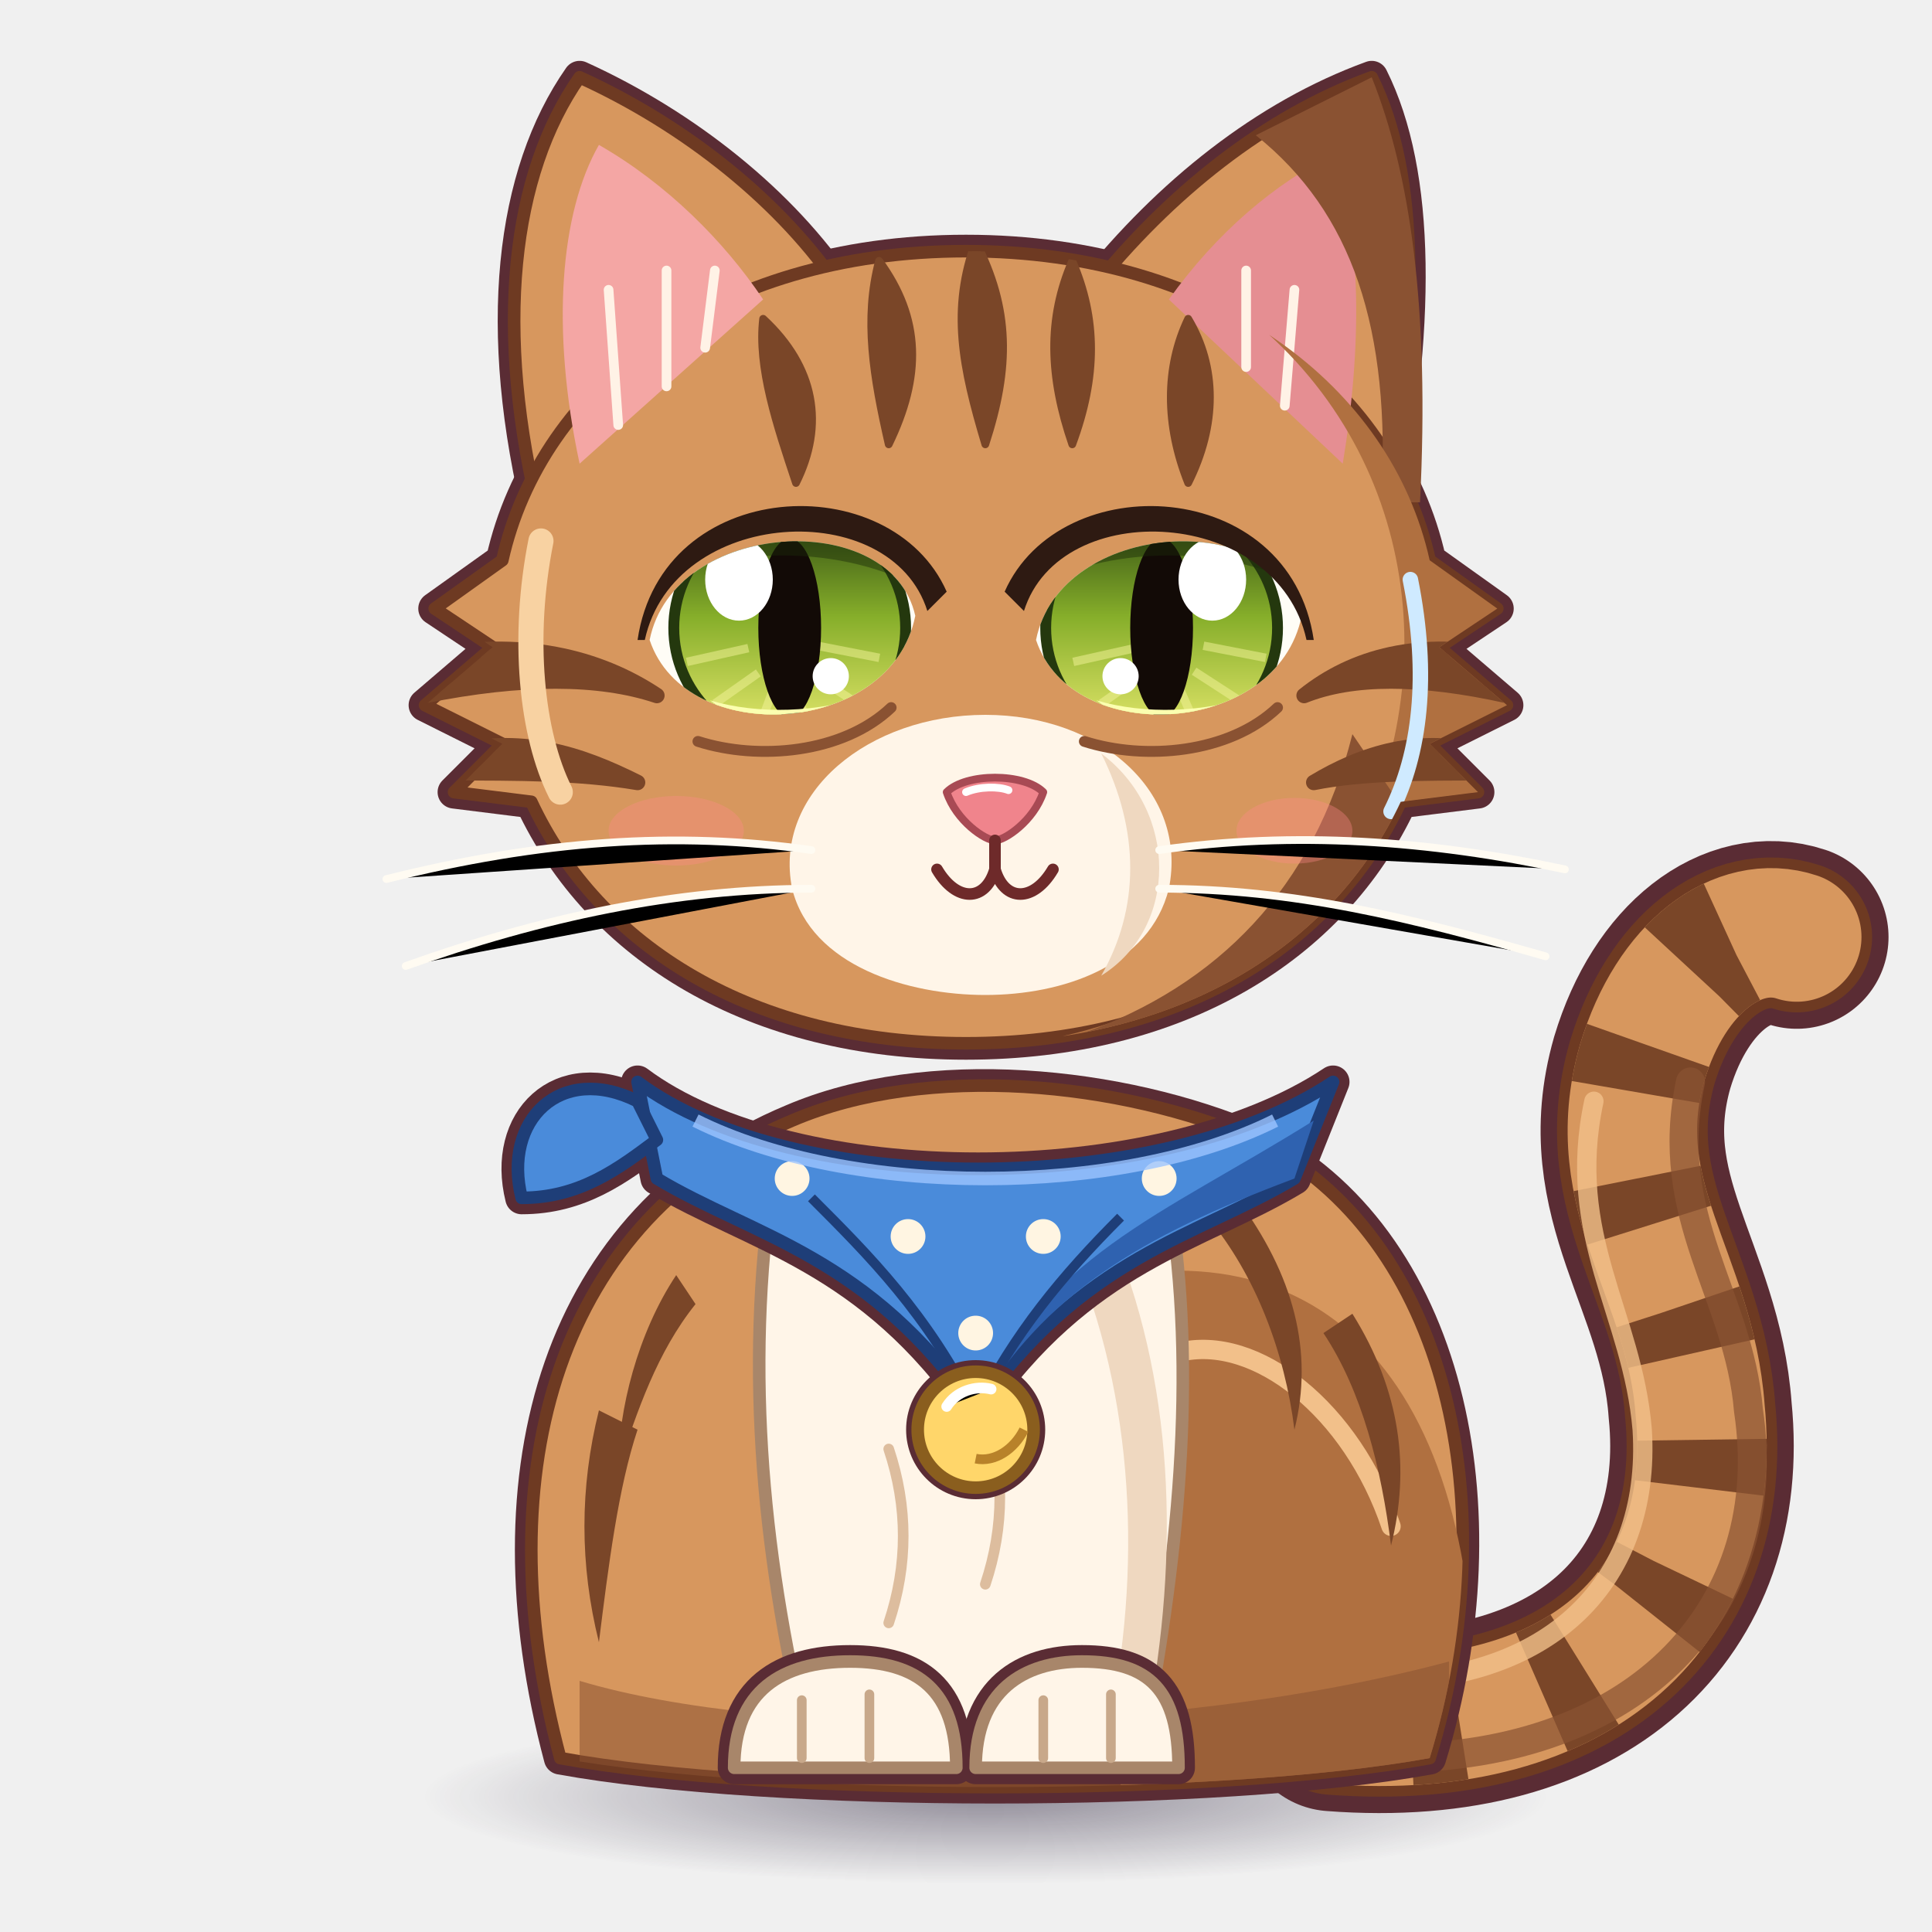
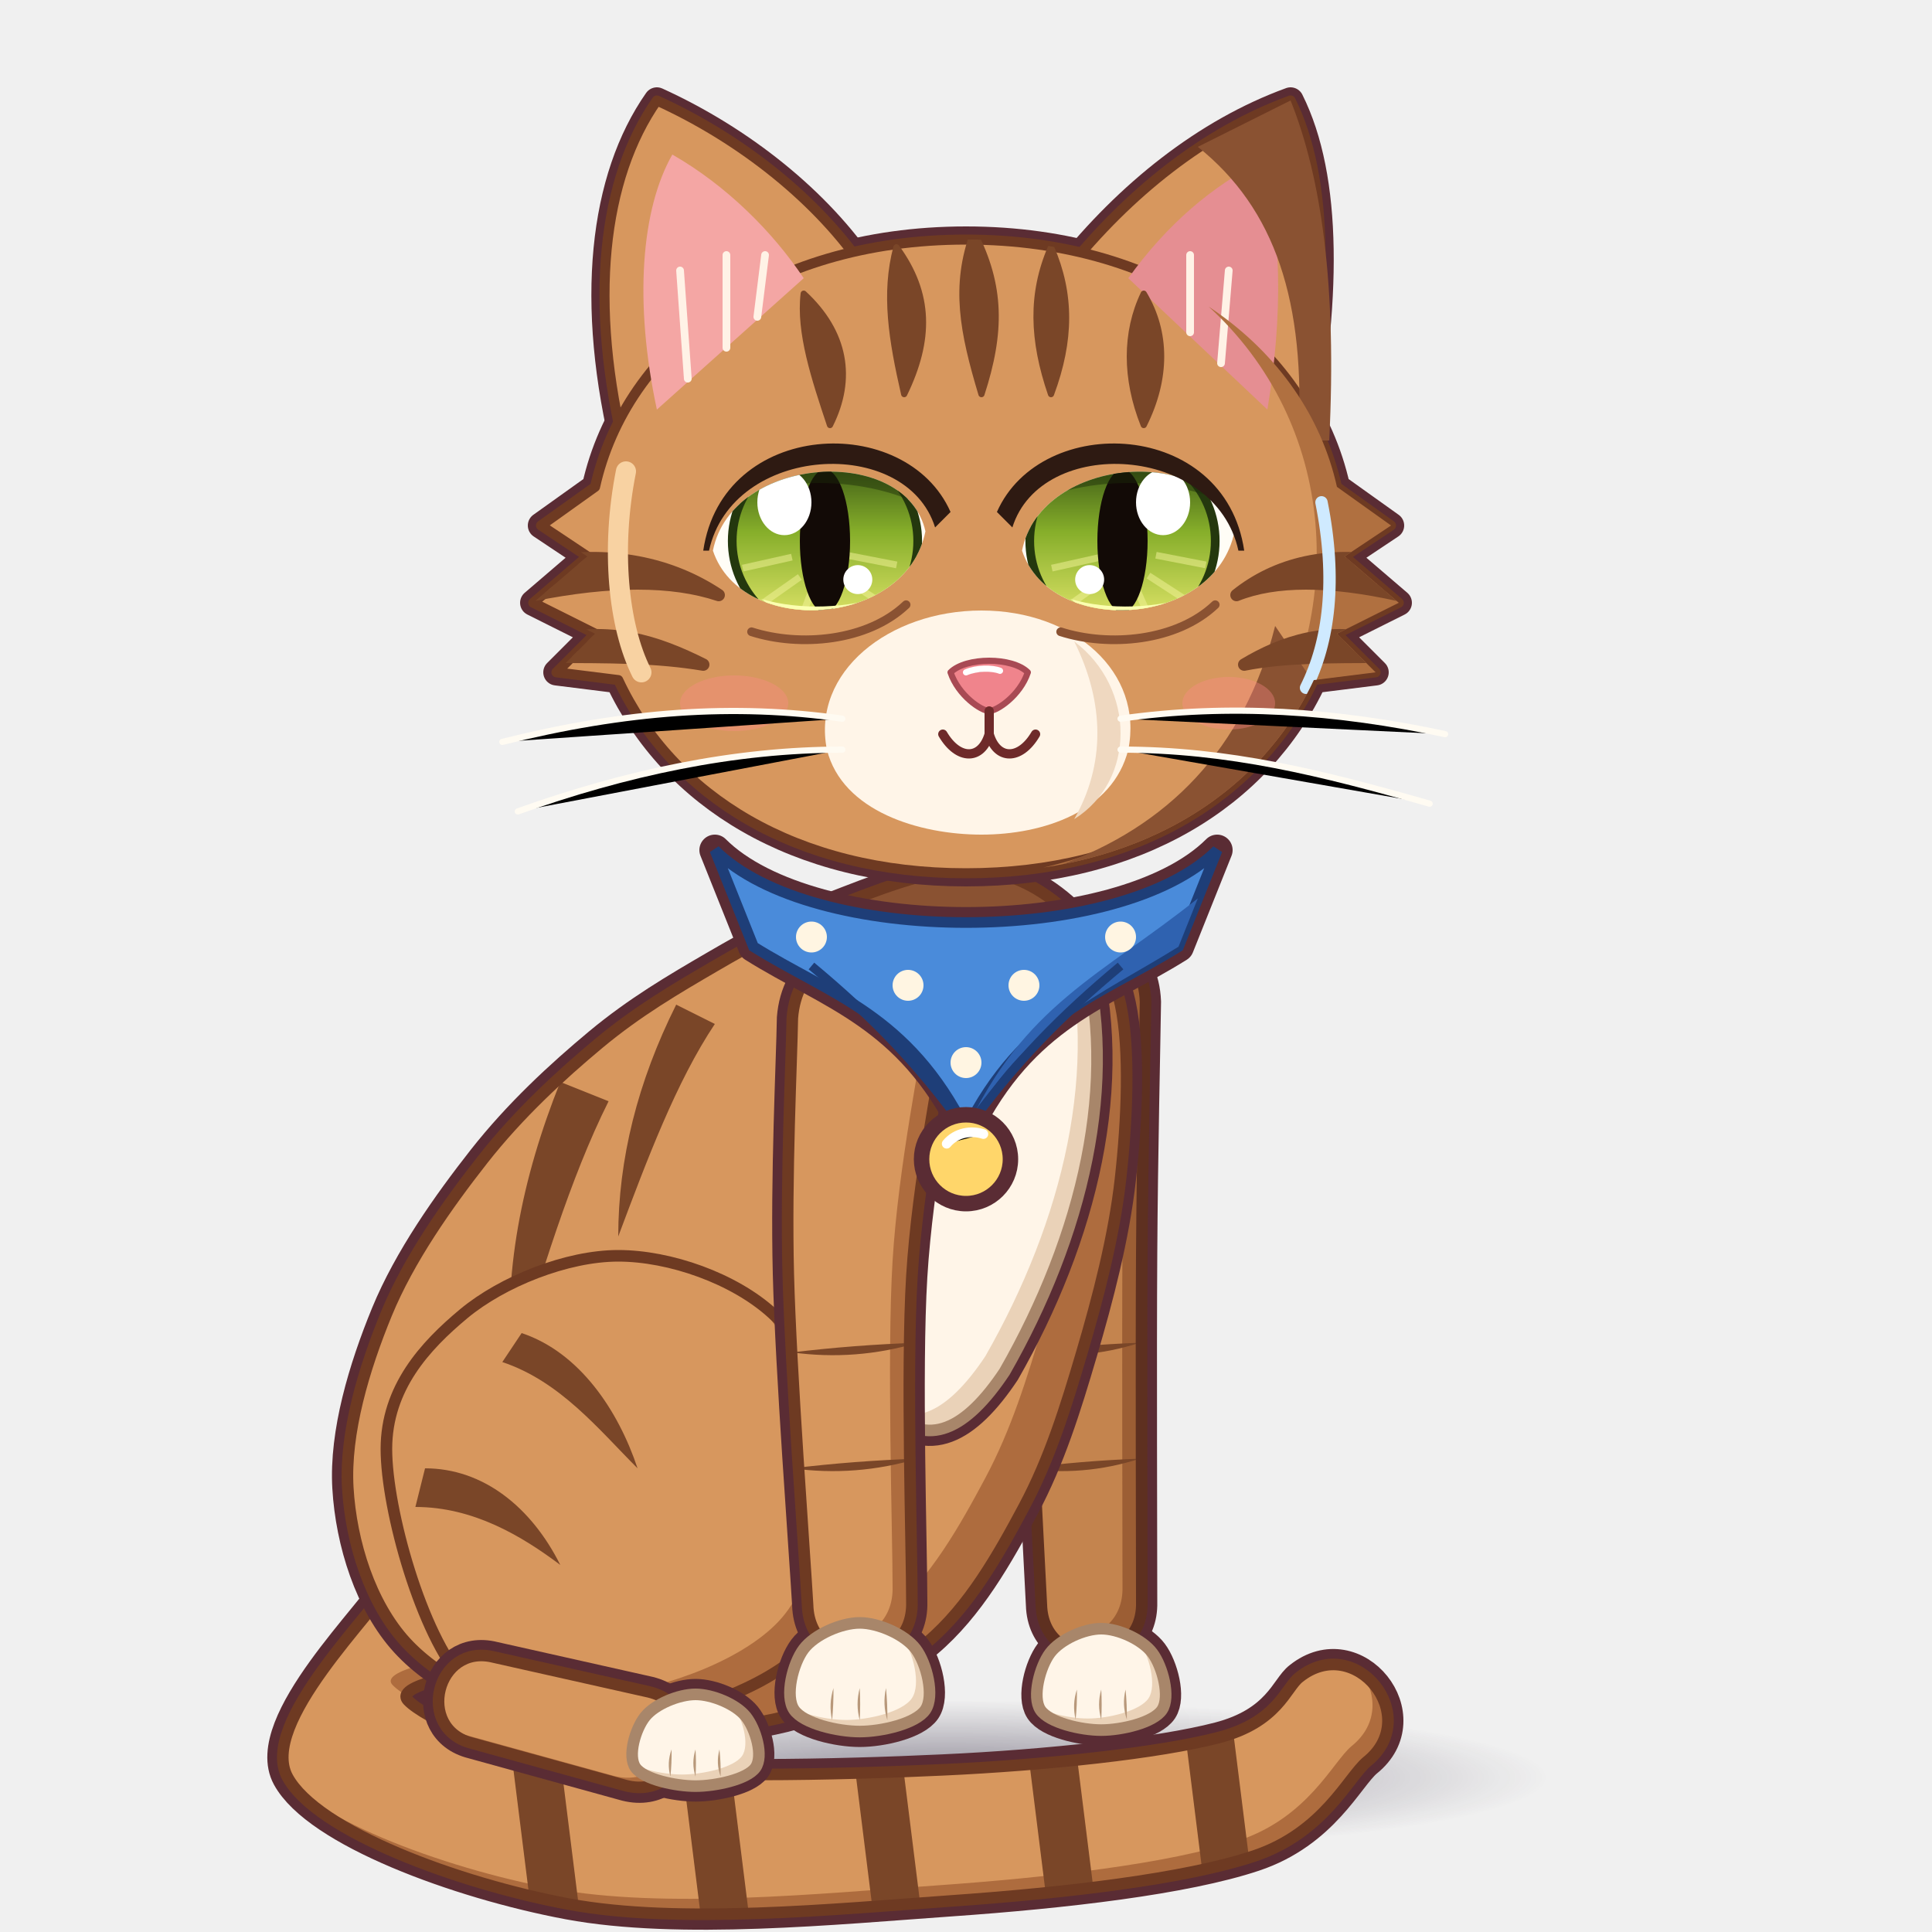
<svg xmlns="http://www.w3.org/2000/svg" viewBox="0 0 200 200" width="400" height="400">
  <defs>
-     <radialGradient id="mc-sh" cx=".5" cy=".5" r=".5">
+     <radialGradient id="msish" cx=".5" cy=".5" r=".5">
      <stop offset="0" stop-color="#1E1430" stop-opacity=".45" />
      <stop offset="1" stop-color="#1E1430" stop-opacity="0" />
    </radialGradient>
  </defs>
-   <ellipse cx="102" cy="186" rx="58" ry="9" fill="url(#mc-sh)" />
-   <path d="M138,178 C164,180 178,166 176,146 C175,132 166,124 170,110 C173,100 180,95 186,97" stroke="#5A2C34" stroke-width="19" fill="none" stroke-linecap="round" />
-   <path d="M138,178 C164,180 178,166 176,146 C175,132 166,124 170,110 C173,100 180,95 186,97" stroke="#6E3A22" stroke-width="15.6" fill="none" stroke-linecap="round" />
-   <path d="M138,178 C164,180 178,166 176,146 C175,132 166,124 170,110 C173,100 180,95 186,97" stroke="#D7975E" stroke-width="13.4" fill="none" stroke-linecap="round" />
-   <path d="M138,178 C164,180 178,166 176,146 C175,132 166,124 170,110 C173,100 180,95 186,97" stroke="#7A4628" stroke-width="13.4" fill="none" stroke-dasharray="5 9" stroke-dashoffset="-8" />
-   <path d="M144,182 C170,182 184,166 181,146 C180,134 172,126 175,112" stroke="#8A5232" stroke-width="3" fill="none" stroke-linecap="round" opacity=".7" />
-   <path d="M140,174 C160,175 171,164 170,148 C169,136 162,128 165,114" stroke="#F2C08A" stroke-width="2" fill="none" stroke-linecap="round" opacity=".8" />
-   <path d="M58,182 C50,152 58,126 82,116 C96,110 116,112 130,118 C150,128 156,156 148,182 C126,186 80,186 58,182 Z" fill="none" stroke="#5A2C34" stroke-width="3.4" stroke-linejoin="round" />
-   <path d="M58,182 C50,152 58,126 82,116 C96,110 116,112 130,118 C150,128 156,156 148,182 C126,186 80,186 58,182 Z" fill="#D7975E" stroke="#6E3A22" stroke-width="1.3" stroke-linejoin="round" />
-   <clipPath id="mc-bc">
-     <path d="M58,182 C50,152 58,126 82,116 C96,110 116,112 130,118 C150,128 156,156 148,182 C126,186 80,186 58,182 Z" />
-   </clipPath>
-   <g clip-path="url(#mc-bc)">
-     <path d="M116,132 C142,128 156,150 152,190 L116,190 Z" fill="#B07040" />
-     <path d="M122,140 C130,138 140,146 144,158" stroke="#F2C08A" stroke-width="2" fill="none" stroke-linecap="round" />
-     <path d="M128,124 C134,132 136,140 134,148 C133,140 130,132 125,126 Z" fill="#7A4628" />
-     <path d="M140,136 C145,144 146,152 144,160 C143,152 141,144 137,138 Z" fill="#7A4628" />
-     <path d="M62,146 C60,154 60,162 62,170 C63,162 64,154 66,148 Z" fill="#7A4628" />
-     <path d="M70,132 C66,138 64,146 64,152 C66,146 68,140 72,135 Z" fill="#7A4628" />
-     <path d="M60,174 C80,180 120,180 150,172 L150,190 L60,190 Z" fill="#8A5232" opacity=".55" />
-   </g>
-   <path d="M80,122 L84,128 L88,122 L92,129 L97,122 L101,130 L106,122 L110,129 L115,122 L119,128 L121,124 C124,142 122,162 118,182 L84,182 C79,162 77,142 80,122 Z" fill="none" stroke="#5A2C34" stroke-width="0" stroke-linejoin="round" />
-   <path d="M80,122 L84,128 L88,122 L92,129 L97,122 L101,130 L106,122 L110,129 L115,122 L119,128 L121,124 C124,142 122,162 118,182 L84,182 C79,162 77,142 80,122 Z" fill="#FFF5E8" stroke="#A8866A" stroke-width="1.3" stroke-linejoin="round" />
-   <path d="M112,132 C118,148 118,166 114,182 L118,182 C122,164 122,146 116,130 Z" fill="#EFD8C0" />
-   <path d="M92,150 C94,156 94,162 92,168 M102,146 C104,152 104,158 102,164" stroke="#DDBD9E" stroke-width="1.1" fill="none" stroke-linecap="round" />
-   <path d="M76,183 C76,175 81,172 88,172 C95,172 99,175 99,183 Z" fill="none" stroke="#5A2C34" stroke-width="3.4" stroke-linejoin="round" />
-   <path d="M101,183 C101,175 106,172 112,172 C119,172 122,175 122,183 Z" fill="none" stroke="#5A2C34" stroke-width="3.4" stroke-linejoin="round" />
-   <path d="M76,183 C76,175 81,172 88,172 C95,172 99,175 99,183 Z" fill="#FFF5E8" stroke="#A8866A" stroke-width="1.3" stroke-linejoin="round" />
-   <path d="M101,183 C101,175 106,172 112,172 C119,172 122,175 122,183 Z" fill="#FFF5E8" stroke="#A8866A" stroke-width="1.3" stroke-linejoin="round" />
-   <path d="M83,176 L83,182 M90,175.4 L90,182 M108,176 L108,182 M115,175.4 L115,182" stroke="#C8A88A" stroke-width="1" stroke-linecap="round" />
-   <path d="M66,112 C82,124 120,124 138,112 L134,122 C124,128 112,130 101,146 C90,130 78,128 68,122 Z" fill="none" stroke="#5A2C34" stroke-width="3.4" stroke-linejoin="round" />
-   <path d="M66,114 C58,110 52,116 54,124 C60,124 64,121 68,118 Z" fill="none" stroke="#5A2C34" stroke-width="3.4" stroke-linejoin="round" />
-   <path d="M66,112 C82,124 120,124 138,112 L134,122 C124,128 112,130 101,146 C90,130 78,128 68,122 Z" fill="#4A8BDA" stroke="#1E3E78" stroke-width="1.3" stroke-linejoin="round" />
-   <path d="M66,114 C58,110 52,116 54,124 C60,124 64,121 68,118 Z" fill="#4A8BDA" stroke="#1E3E78" stroke-width="1.3" stroke-linejoin="round" />
-   <path d="M101,146 C108,134 118,128 134,122 L136,116 C120,126 108,130 101,146 Z" fill="#2F62B0" />
-   <path d="M84,124 C90,130 96,136 101,146 M116,126 C110,132 105,138 101,146" stroke="#1E3E78" stroke-width="1" fill="none" />
-   <circle cx="82" cy="122" r="1.8" fill="#FFF5E2" />
-   <circle cx="94" cy="128" r="1.8" fill="#FFF5E2" />
-   <circle cx="108" cy="128" r="1.8" fill="#FFF5E2" />
-   <circle cx="120" cy="122" r="1.8" fill="#FFF5E2" />
-   <circle cx="101" cy="138" r="1.8" fill="#FFF5E2" />
-   <path d="M72,116 C88,124 116,124 132,116" stroke="#9CC4FF" stroke-width="1.4" fill="none" opacity=".8" />
-   <path d="M95,148 a6,6 0 1,1 12,0 a6,6 0 1,1 -12,0 Z" fill="none" stroke="#5A2C34" stroke-width="2.4" stroke-linejoin="round" />
-   <path d="M95,148 a6,6 0 1,1 12,0 a6,6 0 1,1 -12,0 Z" fill="#FFD66A" stroke="#8A5E1E" stroke-width="1.3" stroke-linejoin="round" />
-   <path d="M98,145.6 C99,144 101,143.4 102.6,143.8" stroke="#fff" stroke-width="1.1" stroke-linecap="round" />
-   <path d="M101,151 C103,151.4 105,150 106,148" stroke="#B8822A" stroke-width="1" fill="none" />
-   <g transform="translate(100 70)">
+   <ellipse cx="98" cy="184" rx="62" ry="8" fill="url(#msish)" />
+   <path d="M40.62,163.52 C38.81,166.93 26.72,178.37 29.76,183.97 C32.8,189.57 47.41,194.97 58.85,197.11 C70.29,199.24 86.57,197.62 98.4,196.79 C110.23,195.96 122.66,194.53 129.84,192.13 C137.02,189.73 139.56,184 141.5,182.37 C147.31,177.72 140.32,168.97 134.5,173.63 C133.11,174.67 132.31,178.27 126.16,179.87 C120.01,181.47 108.44,182.71 97.6,183.21 C86.76,183.72 70.37,184.09 61.15,182.89 C51.92,181.69 43.87,177.76 42.24,176.03 C40.61,174.29 49.86,173.07 51.38,172.48 C57.34,165.33 46.58,156.37 40.62,163.52 Z" fill="#5A2C34" stroke="#5A2C34" stroke-width="3.2" stroke-linejoin="round" />
+   <path d="M40.62,163.52 C38.81,166.93 26.72,178.37 29.76,183.97 C32.8,189.57 47.41,194.97 58.85,197.11 C70.29,199.24 86.57,197.62 98.4,196.79 C110.23,195.96 122.66,194.53 129.84,192.13 C137.02,189.73 139.56,184 141.5,182.37 C147.31,177.72 140.32,168.97 134.5,173.63 C133.11,174.67 132.31,178.27 126.16,179.87 C120.01,181.47 108.44,182.71 97.6,183.21 C86.76,183.72 70.37,184.09 61.15,182.89 C51.92,181.69 43.87,177.76 42.24,176.03 C40.61,174.29 49.86,173.07 51.38,172.48 C57.34,165.33 46.58,156.37 40.62,163.52 Z" fill="#D7975E" />
+   <clipPath id="msic1">
+     <path d="M40.62,163.52 C38.81,166.93 26.72,178.37 29.76,183.97 C32.8,189.57 47.41,194.97 58.85,197.11 C70.29,199.24 86.57,197.62 98.4,196.79 C110.23,195.96 122.66,194.53 129.84,192.13 C137.02,189.73 139.56,184 141.5,182.37 C147.31,177.72 140.32,168.97 134.5,173.63 C133.11,174.67 132.31,178.27 126.16,179.87 C120.01,181.47 108.44,182.71 97.6,183.21 C86.76,183.72 70.37,184.09 61.15,182.89 C51.92,181.69 43.87,177.76 42.24,176.03 C40.61,174.29 49.86,173.07 51.38,172.48 C57.34,165.33 46.58,156.37 40.62,163.52 Z" />
+   </clipPath>
+   <g clip-path="url(#msic1)">
+     <rect x="-50" y="-50" width="300" height="300" fill="#AE6C3E" />
+     <path d="M40.62,163.52 C38.81,166.93 26.72,178.37 29.76,183.97 C32.8,189.57 47.41,194.97 58.85,197.11 C70.29,199.24 86.57,197.62 98.4,196.79 C110.23,195.96 122.66,194.53 129.84,192.13 C137.02,189.73 139.56,184 141.5,182.37 C147.31,177.72 140.32,168.97 134.5,173.63 C133.11,174.67 132.31,178.27 126.16,179.87 C120.01,181.47 108.44,182.71 97.6,183.21 C86.76,183.72 70.37,184.09 61.15,182.89 C51.92,181.69 43.87,177.76 42.24,176.03 C40.61,174.29 49.86,173.07 51.38,172.48 C57.34,165.33 46.58,156.37 40.62,163.52 Z" fill="#D7975E" transform="translate(-1.6 -1.6)" />
+     <path d="M52,174 l3,24 l5,0 l-3,-24 Z" fill="#7A4628" />
+     <path d="M70,178 l3,24 l5,0 l-3,-24 Z" fill="#7A4628" />
+     <path d="M88,179 l3,24 l5,0 l-3,-24 Z" fill="#7A4628" />
+     <path d="M106,178 l3,24 l5,0 l-3,-24 Z" fill="#7A4628" />
+     <path d="M122,174 l3,24 l5,0 l-3,-24 Z" fill="#7A4628" />
+   </g>
+   <path d="M40.62,163.52 C38.81,166.93 26.72,178.37 29.76,183.97 C32.8,189.57 47.41,194.97 58.85,197.11 C70.29,199.24 86.57,197.62 98.4,196.79 C110.23,195.96 122.66,194.53 129.84,192.13 C137.02,189.73 139.56,184 141.5,182.37 C147.31,177.72 140.32,168.97 134.5,173.63 C133.11,174.67 132.31,178.27 126.16,179.87 C120.01,181.47 108.44,182.71 97.6,183.21 C86.76,183.72 70.37,184.09 61.15,182.89 C51.92,181.69 43.87,177.76 42.24,176.03 C40.61,174.29 49.86,173.07 51.38,172.48 C57.34,165.33 46.58,156.37 40.62,163.52 Z" fill="none" stroke="#6E3A22" stroke-width="1.2" stroke-linejoin="round" />
+   <path d="M103.41,104.29 C103.81,108.61 105.07,119.89 105.8,130.2 C106.54,140.51 107.47,160.15 107.8,166.14 C107.99,173.06 118.39,172.77 118.2,165.86 C118.2,159.85 118.13,140.16 118.2,129.8 C118.26,119.44 118.53,108.06 118.59,103.71 C118.21,93.61 103.02,94.19 103.41,104.29 Z" fill="#5A2C34" stroke="#5A2C34" stroke-width="3.2" stroke-linejoin="round" />
+   <path d="M108.7,171.12 C109.75,169.72 112.23,168.6 114,168.6 C115.77,168.6 118.25,169.72 119.3,171.12 C120.35,172.52 121.18,175.67 120.3,177 C119.42,178.33 116.1,179.1 114,179.1 C111.9,179.1 108.58,178.33 107.7,177 C106.82,175.67 107.65,172.52 108.7,171.12 Z" fill="#5A2C34" stroke="#5A2C34" stroke-width="3.2" stroke-linejoin="round" />
+   <path d="M103.41,104.29 C103.81,108.61 105.07,119.89 105.8,130.2 C106.54,140.51 107.47,160.15 107.8,166.14 C107.99,173.06 118.39,172.77 118.2,165.86 C118.2,159.85 118.13,140.16 118.2,129.8 C118.26,119.44 118.53,108.06 118.59,103.71 C118.21,93.61 103.02,94.19 103.41,104.29 Z" fill="#C4844E" />
+   <clipPath id="msic2">
+     <path d="M103.41,104.29 C103.81,108.61 105.07,119.89 105.8,130.2 C106.54,140.51 107.47,160.15 107.8,166.14 C107.99,173.06 118.39,172.77 118.2,165.86 C118.2,159.85 118.13,140.16 118.2,129.8 C118.26,119.44 118.53,108.06 118.59,103.71 C118.21,93.61 103.02,94.19 103.41,104.29 Z" />
+   </clipPath>
+   <g clip-path="url(#msic2)">
+     <rect x="-50" y="-50" width="300" height="300" fill="#9C5E34" />
+     <path d="M103.41,104.29 C103.81,108.61 105.07,119.89 105.8,130.2 C106.54,140.51 107.47,160.15 107.8,166.14 C107.99,173.06 118.39,172.77 118.2,165.86 C118.2,159.85 118.13,140.16 118.2,129.8 C118.26,119.44 118.53,108.06 118.59,103.71 C118.21,93.61 103.02,94.19 103.41,104.29 Z" fill="#C4844E" transform="translate(-2 -1.6)" />
+     <path d="M106,140 Q112.12,140.9 118,139 Q111.98,139.22 106,140 Z" fill="#7A4628" />
+     <path d="M106,152 Q112.12,152.9 118,151 Q111.98,151.22 106,152 Z" fill="#7A4628" />
+   </g>
+   <path d="M103.41,104.29 C103.81,108.61 105.07,119.89 105.8,130.2 C106.54,140.51 107.47,160.15 107.8,166.14 C107.99,173.06 118.39,172.77 118.2,165.86 C118.2,159.85 118.13,140.16 118.2,129.8 C118.26,119.44 118.53,108.06 118.59,103.71 C118.21,93.61 103.02,94.19 103.41,104.29 Z" fill="none" stroke="#5E3020" stroke-width="1.2" stroke-linejoin="round" />
+   <path d="M108.7,171.12 C109.75,169.72 112.23,168.6 114,168.6 C115.77,168.6 118.25,169.72 119.3,171.12 C120.35,172.52 121.18,175.67 120.3,177 C119.42,178.33 116.1,179.1 114,179.1 C111.9,179.1 108.58,178.33 107.7,177 C106.82,175.67 107.65,172.52 108.7,171.12 Z" fill="#FFF5E8" />
+   <clipPath id="msic3">
+     <path d="M108.7,171.12 C109.75,169.72 112.23,168.6 114,168.6 C115.77,168.6 118.25,169.72 119.3,171.12 C120.35,172.52 121.18,175.67 120.3,177 C119.42,178.33 116.1,179.1 114,179.1 C111.9,179.1 108.58,178.33 107.7,177 C106.82,175.67 107.65,172.52 108.7,171.12 Z" />
+   </clipPath>
+   <g clip-path="url(#msic3)">
+     <rect x="-50" y="-50" width="300" height="300" fill="#EAD2B8" />
+     <path d="M108.7,171.12 C109.75,169.72 112.23,168.6 114,168.6 C115.77,168.6 118.25,169.72 119.3,171.12 C120.35,172.52 121.18,175.67 120.3,177 C119.42,178.33 116.1,179.1 114,179.1 C111.9,179.1 108.58,178.33 107.7,177 C106.82,175.67 107.65,172.52 108.7,171.12 Z" fill="#FFF5E8" transform="translate(-1.4 -1.2)" />
+   </g>
+   <path d="M108.7,171.12 C109.75,169.72 112.23,168.6 114,168.6 C115.77,168.6 118.25,169.72 119.3,171.12 C120.35,172.52 121.18,175.67 120.3,177 C119.42,178.33 116.1,179.1 114,179.1 C111.9,179.1 108.58,178.33 107.7,177 C106.82,175.67 107.65,172.52 108.7,171.12 Z" fill="none" stroke="#A8866A" stroke-width="1.2" stroke-linejoin="round" />
+   <path d="M111.48,174.9 Q110.97,176.44 111.35,178.01 Q111.51,176.46 111.48,174.9 Z" fill="#B8987A" />
+   <path d="M114,174.9 Q113.55,176.45 114,178.01 Q114.09,176.45 114,174.9 Z" fill="#B8987A" />
+   <path d="M116.52,174.9 Q116.13,176.47 116.65,178.01 Q116.67,176.45 116.52,174.9 Z" fill="#B8987A" />
+   <path d="M110,94 C112.67,96.33 115,99.33 116,104 C117,108.67 116.67,116 116,122 C115.33,128 113.67,134.33 112,140 C110.33,145.67 108.67,151 106,156 C103.33,161 100.33,166.33 96,170 C91.67,173.67 86.33,176.67 80,178 C73.67,179.33 64.33,179.33 58,178 C51.67,176.67 45.67,174 42,170 C38.33,166 36.33,159.67 36,154 C35.67,148.33 37.67,141.67 40,136 C42.33,130.33 46.33,124.67 50,120 C53.67,115.33 58,111.33 62,108 C66,104.67 70,102.33 74,100 C78,97.67 81.67,95.67 86,94 C90.33,92.33 96,90 100,90 C104,90 107.33,91.67 110,94 Z" fill="#5A2C34" stroke="#5A2C34" stroke-width="3.2" stroke-linejoin="round" />
+   <path d="M48,136 C52,132.67 58.67,130 64,130 C69.33,130 76,132.33 80,136 C84,139.67 87.33,146.33 88,152 C88.67,157.67 87.67,165.67 84,170 C80.33,174.33 72,177.33 66,178 C60,178.67 52.33,178.67 48,174 C43.67,169.33 40,156.33 40,150 C40,143.67 44,139.33 48,136 Z" fill="#5A2C34" stroke="#5A2C34" stroke-width="3.2" stroke-linejoin="round" />
+   <path d="M110,94 C112.67,96.33 115,99.33 116,104 C117,108.67 116.67,116 116,122 C115.33,128 113.67,134.33 112,140 C110.33,145.67 108.67,151 106,156 C103.33,161 100.33,166.33 96,170 C91.67,173.67 86.33,176.67 80,178 C73.67,179.33 64.33,179.33 58,178 C51.67,176.67 45.67,174 42,170 C38.33,166 36.33,159.67 36,154 C35.67,148.33 37.67,141.67 40,136 C42.33,130.33 46.33,124.67 50,120 C53.67,115.33 58,111.33 62,108 C66,104.67 70,102.33 74,100 C78,97.67 81.67,95.67 86,94 C90.33,92.33 96,90 100,90 C104,90 107.33,91.67 110,94 Z" fill="#D7975E" />
+   <clipPath id="msic4">
+     <path d="M110,94 C112.67,96.33 115,99.33 116,104 C117,108.67 116.67,116 116,122 C115.33,128 113.67,134.33 112,140 C110.33,145.67 108.67,151 106,156 C103.33,161 100.33,166.33 96,170 C91.67,173.67 86.33,176.67 80,178 C73.67,179.33 64.33,179.33 58,178 C51.67,176.67 45.67,174 42,170 C38.33,166 36.33,159.67 36,154 C35.67,148.33 37.67,141.67 40,136 C42.33,130.33 46.33,124.67 50,120 C53.67,115.33 58,111.33 62,108 C66,104.67 70,102.33 74,100 C78,97.67 81.67,95.67 86,94 C90.33,92.33 96,90 100,90 C104,90 107.33,91.67 110,94 Z" />
+   </clipPath>
+   <g clip-path="url(#msic4)">
+     <rect x="-50" y="-50" width="300" height="300" fill="#AE6C3E" />
+     <path d="M110,94 C112.67,96.33 115,99.33 116,104 C117,108.67 116.67,116 116,122 C115.33,128 113.67,134.33 112,140 C110.33,145.67 108.67,151 106,156 C103.33,161 100.33,166.33 96,170 C91.67,173.67 86.33,176.67 80,178 C73.67,179.33 64.33,179.33 58,178 C51.67,176.67 45.67,174 42,170 C38.33,166 36.33,159.67 36,154 C35.67,148.33 37.67,141.67 40,136 C42.33,130.33 46.33,124.67 50,120 C53.67,115.33 58,111.33 62,108 C66,104.67 70,102.33 74,100 C78,97.67 81.67,95.67 86,94 C90.33,92.33 96,90 100,90 C104,90 107.33,91.67 110,94 Z" fill="#D7975E" transform="translate(-4 -3)" />
+     <ellipse cx="96" cy="94" rx="16" ry="6" fill="#8A5232" />
+     <path d="M58,112 C54,122 52,132 53,142 C56,132 59,122 63,114 Z" fill="#7A4628" />
+     <path d="M70,104 C66,112 64,120 64,128 C67,120 70,112 74,106 Z" fill="#7A4628" />
+     <path d="M44,146 C42,154 42,162 45,168 C46,160 47,154 49,148 Z" fill="#7A4628" />
+   </g>
+   <path d="M110,94 C112.67,96.33 115,99.33 116,104 C117,108.67 116.67,116 116,122 C115.33,128 113.67,134.33 112,140 C110.33,145.67 108.67,151 106,156 C103.33,161 100.33,166.33 96,170 C91.67,173.67 86.33,176.67 80,178 C73.67,179.33 64.33,179.33 58,178 C51.67,176.67 45.67,174 42,170 C38.33,166 36.33,159.67 36,154 C35.67,148.33 37.67,141.67 40,136 C42.33,130.33 46.33,124.67 50,120 C53.67,115.33 58,111.33 62,108 C66,104.67 70,102.33 74,100 C78,97.67 81.67,95.67 86,94 C90.33,92.33 96,90 100,90 C104,90 107.33,91.67 110,94 Z" fill="none" stroke="#6E3A22" stroke-width="1.2" stroke-linejoin="round" />
+   <path d="M48,136 C52,132.67 58.67,130 64,130 C69.33,130 76,132.33 80,136 C84,139.67 87.33,146.33 88,152 C88.67,157.67 87.67,165.67 84,170 C80.33,174.33 72,177.33 66,178 C60,178.67 52.33,178.67 48,174 C43.67,169.33 40,156.33 40,150 C40,143.67 44,139.33 48,136 Z" fill="#D7975E" />
+   <clipPath id="msic5">
+     <path d="M48,136 C52,132.67 58.67,130 64,130 C69.33,130 76,132.33 80,136 C84,139.67 87.33,146.33 88,152 C88.67,157.67 87.67,165.67 84,170 C80.33,174.33 72,177.33 66,178 C60,178.67 52.33,178.67 48,174 C43.67,169.33 40,156.33 40,150 C40,143.67 44,139.33 48,136 Z" />
+   </clipPath>
+   <g clip-path="url(#msic5)">
+     <rect x="-50" y="-50" width="300" height="300" fill="#AE6C3E" />
+     <path d="M48,136 C52,132.67 58.67,130 64,130 C69.33,130 76,132.33 80,136 C84,139.67 87.33,146.33 88,152 C88.67,157.67 87.67,165.67 84,170 C80.33,174.33 72,177.33 66,178 C60,178.67 52.33,178.67 48,174 C43.67,169.33 40,156.33 40,150 C40,143.67 44,139.33 48,136 Z" fill="#D7975E" transform="translate(-3 -2.6)" />
+     <path d="M54,138 C60,140 64,146 66,152 C62,148 58,143 52,141 Z" fill="#7A4628" />
+     <path d="M44,152 C50,152 55,156 58,162 C54,159 49,156 43,156 Z" fill="#7A4628" />
+   </g>
+   <path d="M48,136 C52,132.67 58.67,130 64,130 C69.33,130 76,132.33 80,136 C84,139.67 87.33,146.33 88,152 C88.67,157.67 87.67,165.67 84,170 C80.33,174.33 72,177.33 66,178 C60,178.67 52.33,178.67 48,174 C43.67,169.33 40,156.33 40,150 C40,143.67 44,139.33 48,136 Z" fill="none" stroke="#6E3A22" stroke-width="1.2" stroke-linejoin="round" />
+   <path d="M48.88,180.46 C51.53,181.19 62.14,184.12 64.79,184.85 C71.24,186.46 73.66,176.76 67.21,175.15 C64.53,174.55 53.8,172.14 51.12,171.54 C45.18,170.05 42.95,178.98 48.88,180.46 Z" fill="#5A2C34" stroke="#5A2C34" stroke-width="3.2" stroke-linejoin="round" />
+   <path d="M66.8,177.68 C67.83,176.41 70.27,175.4 72,175.4 C73.73,175.4 76.17,176.41 77.2,177.68 C78.23,178.95 79.07,181.8 78.2,183 C77.33,184.2 74.07,184.9 72,184.9 C69.93,184.9 66.67,184.2 65.8,183 C64.93,181.8 65.77,178.95 66.8,177.68 Z" fill="#5A2C34" stroke="#5A2C34" stroke-width="3.2" stroke-linejoin="round" />
+   <path d="M90,96 L94,101 L98,96 L102,102 L106,96 L110,101 L112,98 C116,112 112,128 104,142 C100,148 96,150 92,146 C86,134 84,116 90,96 Z" fill="#5A2C34" stroke="#5A2C34" stroke-width="3.2" stroke-linejoin="round" />
+   <path d="M48.88,180.46 C51.53,181.19 62.14,184.12 64.79,184.85 C71.24,186.46 73.66,176.76 67.21,175.15 C64.53,174.55 53.8,172.14 51.12,171.54 C45.18,170.05 42.95,178.98 48.88,180.46 Z" fill="#D7975E" />
+   <clipPath id="msic6">
+     <path d="M48.88,180.46 C51.53,181.19 62.14,184.12 64.79,184.85 C71.24,186.46 73.66,176.76 67.21,175.15 C64.53,174.55 53.8,172.14 51.12,171.54 C45.18,170.05 42.95,178.98 48.88,180.46 Z" />
+   </clipPath>
+   <g clip-path="url(#msic6)">
+     <rect x="-50" y="-50" width="300" height="300" fill="#AE6C3E" />
+     <path d="M48.88,180.46 C51.53,181.19 62.14,184.12 64.79,184.85 C71.24,186.46 73.66,176.76 67.21,175.15 C64.53,174.55 53.8,172.14 51.12,171.54 C45.18,170.05 42.95,178.98 48.88,180.46 Z" fill="#D7975E" transform="translate(-1.2 -1)" />
+   </g>
+   <path d="M48.88,180.46 C51.53,181.19 62.14,184.12 64.79,184.85 C71.24,186.46 73.66,176.76 67.21,175.15 C64.53,174.55 53.8,172.14 51.12,171.54 C45.18,170.05 42.95,178.98 48.88,180.46 Z" fill="none" stroke="#6E3A22" stroke-width="1.2" stroke-linejoin="round" />
+   <path d="M66.8,177.68 C67.83,176.41 70.27,175.4 72,175.4 C73.73,175.4 76.17,176.41 77.2,177.68 C78.23,178.95 79.07,181.8 78.2,183 C77.33,184.2 74.07,184.9 72,184.9 C69.93,184.9 66.67,184.2 65.8,183 C64.93,181.8 65.77,178.95 66.8,177.68 Z" fill="#FFF5E8" />
+   <clipPath id="msic7">
+     <path d="M66.8,177.68 C67.83,176.41 70.27,175.4 72,175.4 C73.73,175.4 76.17,176.41 77.2,177.68 C78.23,178.95 79.07,181.8 78.2,183 C77.33,184.2 74.07,184.9 72,184.9 C69.93,184.9 66.67,184.2 65.8,183 C64.93,181.8 65.77,178.95 66.8,177.68 Z" />
+   </clipPath>
+   <g clip-path="url(#msic7)">
+     <rect x="-50" y="-50" width="300" height="300" fill="#EAD2B8" />
+     <path d="M66.8,177.68 C67.83,176.41 70.27,175.4 72,175.4 C73.73,175.4 76.17,176.41 77.2,177.68 C78.23,178.95 79.07,181.8 78.2,183 C77.33,184.2 74.07,184.9 72,184.9 C69.93,184.9 66.67,184.2 65.8,183 C64.93,181.8 65.77,178.95 66.8,177.68 Z" fill="#FFF5E8" transform="translate(-1.4 -1.2)" />
+   </g>
+   <path d="M66.8,177.68 C67.83,176.41 70.27,175.4 72,175.4 C73.73,175.4 76.17,176.41 77.2,177.68 C78.23,178.95 79.07,181.8 78.2,183 C77.33,184.2 74.07,184.9 72,184.9 C69.93,184.9 66.67,184.2 65.8,183 C64.93,181.8 65.77,178.95 66.8,177.68 Z" fill="none" stroke="#A8866A" stroke-width="1.2" stroke-linejoin="round" />
+   <path d="M69.52,181.1 Q69.01,182.49 69.4,183.91 Q69.55,182.51 69.52,181.1 Z" fill="#B8987A" />
+   <path d="M72,181.1 Q71.55,182.51 72,183.91 Q72.09,182.51 72,181.1 Z" fill="#B8987A" />
+   <path d="M74.48,181.1 Q74.09,182.53 74.6,183.91 Q74.63,182.5 74.48,181.1 Z" fill="#B8987A" />
+   <path d="M90,96 L94,101 L98,96 L102,102 L106,96 L110,101 L112,98 C116,112 112,128 104,142 C100,148 96,150 92,146 C86,134 84,116 90,96 Z" fill="#FFF5E8" />
+   <clipPath id="msic8">
+     <path d="M90,96 L94,101 L98,96 L102,102 L106,96 L110,101 L112,98 C116,112 112,128 104,142 C100,148 96,150 92,146 C86,134 84,116 90,96 Z" />
+   </clipPath>
+   <g clip-path="url(#msic8)">
+     <rect x="-50" y="-50" width="300" height="300" fill="#EAD2B8" />
+     <path d="M90,96 L94,101 L98,96 L102,102 L106,96 L110,101 L112,98 C116,112 112,128 104,142 C100,148 96,150 92,146 C86,134 84,116 90,96 Z" fill="#FFF5E8" transform="translate(-2 -1.6)" />
+   </g>
+   <path d="M90,96 L94,101 L98,96 L102,102 L106,96 L110,101 L112,98 C116,112 112,128 104,142 C100,148 96,150 92,146 C86,134 84,116 90,96 Z" fill="none" stroke="#A8866A" stroke-width="1.2" stroke-linejoin="round" />
+   <path d="M82.02,105.39 C81.95,109.8 81.34,121.76 81.6,131.89 C81.86,142.02 83.27,160.45 83.6,166.16 C83.81,173.34 94.61,173.02 94.4,165.84 C94.4,160.22 93.8,141.98 94.4,132.11 C95,122.24 97.38,110.86 97.98,106.61 C98.79,96 82.84,94.78 82.02,105.39 Z" fill="#5A2C34" stroke="#5A2C34" stroke-width="3.2" stroke-linejoin="round" />
+   <path d="M83.2,170.7 C84.33,169.2 87.07,168 89,168 C90.93,168 93.67,169.2 94.8,170.7 C95.93,172.2 96.77,175.57 95.8,177 C94.83,178.43 91.27,179.25 89,179.25 C86.73,179.25 83.17,178.43 82.2,177 C81.23,175.57 82.07,172.2 83.2,170.7 Z" fill="#5A2C34" stroke="#5A2C34" stroke-width="3.2" stroke-linejoin="round" />
+   <path d="M82.02,105.39 C81.95,109.8 81.34,121.76 81.6,131.89 C81.86,142.02 83.27,160.45 83.6,166.16 C83.81,173.34 94.61,173.02 94.4,165.84 C94.4,160.22 93.8,141.98 94.4,132.11 C95,122.24 97.38,110.86 97.98,106.61 C98.79,96 82.84,94.78 82.02,105.39 Z" fill="#D7975E" />
+   <clipPath id="msic9">
+     <path d="M82.02,105.39 C81.95,109.8 81.34,121.76 81.6,131.89 C81.86,142.02 83.27,160.45 83.6,166.16 C83.81,173.34 94.61,173.02 94.4,165.84 C94.4,160.22 93.8,141.98 94.4,132.11 C95,122.24 97.38,110.86 97.98,106.61 C98.79,96 82.84,94.78 82.02,105.39 Z" />
+   </clipPath>
+   <g clip-path="url(#msic9)">
+     <rect x="-50" y="-50" width="300" height="300" fill="#AE6C3E" />
+     <path d="M82.02,105.39 C81.95,109.8 81.34,121.76 81.6,131.89 C81.86,142.02 83.27,160.45 83.6,166.16 C83.81,173.34 94.61,173.02 94.4,165.84 C94.4,160.22 93.8,141.98 94.4,132.11 C95,122.24 97.38,110.86 97.98,106.61 C98.79,96 82.84,94.78 82.02,105.39 Z" fill="#D7975E" transform="translate(-2 -1.6)" />
+     <path d="M82,140 Q88.61,140.9 95,139 Q88.48,139.22 82,140 Z" fill="#7A4628" />
+     <path d="M82,152 Q88.61,152.9 95,151 Q88.48,151.22 82,152 Z" fill="#7A4628" />
+   </g>
+   <path d="M82.02,105.39 C81.95,109.8 81.34,121.76 81.6,131.89 C81.86,142.02 83.27,160.45 83.6,166.16 C83.81,173.34 94.61,173.02 94.4,165.84 C94.4,160.22 93.8,141.98 94.4,132.11 C95,122.24 97.38,110.86 97.98,106.61 C98.79,96 82.84,94.78 82.02,105.39 Z" fill="none" stroke="#6E3A22" stroke-width="1.2" stroke-linejoin="round" />
+   <path d="M83.2,170.7 C84.33,169.2 87.07,168 89,168 C90.93,168 93.67,169.2 94.8,170.7 C95.93,172.2 96.77,175.57 95.8,177 C94.83,178.43 91.27,179.25 89,179.25 C86.73,179.25 83.17,178.43 82.2,177 C81.23,175.57 82.07,172.2 83.2,170.7 Z" fill="#FFF5E8" />
+   <clipPath id="msic10">
+     <path d="M83.2,170.7 C84.33,169.2 87.07,168 89,168 C90.93,168 93.67,169.2 94.8,170.7 C95.93,172.2 96.77,175.57 95.8,177 C94.83,178.43 91.27,179.25 89,179.25 C86.73,179.25 83.17,178.43 82.2,177 C81.23,175.57 82.07,172.2 83.2,170.7 Z" />
+   </clipPath>
+   <g clip-path="url(#msic10)">
+     <rect x="-50" y="-50" width="300" height="300" fill="#EAD2B8" />
+     <path d="M83.2,170.7 C84.33,169.2 87.07,168 89,168 C90.93,168 93.67,169.2 94.8,170.7 C95.93,172.2 96.77,175.57 95.8,177 C94.83,178.43 91.27,179.25 89,179.25 C86.73,179.25 83.17,178.43 82.2,177 C81.23,175.57 82.07,172.2 83.2,170.7 Z" fill="#FFF5E8" transform="translate(-1.4 -1.2)" />
+   </g>
+   <path d="M83.2,170.7 C84.33,169.2 87.07,168 89,168 C90.93,168 93.67,169.2 94.8,170.7 C95.93,172.2 96.77,175.57 95.8,177 C94.83,178.43 91.27,179.25 89,179.25 C86.73,179.25 83.17,178.43 82.2,177 C81.23,175.57 82.07,172.2 83.2,170.7 Z" fill="none" stroke="#A8866A" stroke-width="1.2" stroke-linejoin="round" />
+   <path d="M86.28,174.75 Q85.76,176.4 86.14,178.08 Q86.3,176.42 86.28,174.75 Z" fill="#B8987A" />
+   <path d="M89,174.75 Q88.55,176.42 89,178.08 Q89.09,176.42 89,174.75 Z" fill="#B8987A" />
+   <path d="M91.72,174.75 Q91.34,176.43 91.86,178.08 Q91.88,176.41 91.72,174.75 Z" fill="#B8987A" />
+   <path d="M74,88 C84,98 116,98 126,88 L122,98 C114,103 106,105 100,117 C94,105 86,103 78,98 Z" fill="#5A2C34" stroke="#5A2C34" stroke-width="3.2" stroke-linejoin="round" />
+   <path d="M74,88 C84,98 116,98 126,88 L122,98 C114,103 106,105 100,117 C94,105 86,103 78,98 Z" fill="#4A8BDA" stroke="#1E3E78" stroke-width="1.1" />
+   <path d="M100,117 C106,106 114,103 122,98 L124,93 C114,101 106,104 100,117 Z" fill="#2F62B0" />
+   <circle cx="84" cy="97" r="1.6" fill="#FFF5E2" />
+   <circle cx="94" cy="102" r="1.6" fill="#FFF5E2" />
+   <circle cx="106" cy="102" r="1.6" fill="#FFF5E2" />
+   <circle cx="116" cy="97" r="1.6" fill="#FFF5E2" />
+   <circle cx="100" cy="110" r="1.6" fill="#FFF5E2" />
+   <path d="M84,100 C90,105 95,110 100,117 M116,100 C110,105 105,110 100,117" stroke="#1E3E78" stroke-width=".9" fill="none" />
+   <circle cx="100" cy="120" r="4.6" fill="#FFD66A" stroke="#5A2C34" stroke-width="1.6" />
+   <path d="M98,118.4 C99,117.2 100.6,117 101.8,117.4" stroke="#fff" stroke-width="1" stroke-linecap="round" />
+   <g transform="translate(100 60) scale(0.8)">
    <path d="M-44,-16 C-49,-36 -47,-52 -40,-62 C-29,-57 -19,-49 -13,-40 Z" fill="none" stroke="#5A2C34" stroke-width="3.4" stroke-linejoin="round" />
    <path d="M13,-40 C21,-50 31,-58 42,-62 C47,-52 47,-36 43,-16 Z" fill="none" stroke="#5A2C34" stroke-width="3.4" stroke-linejoin="round" />
    <path d="M0,-44 C26,-44 44,-30 48,-12 L55,-7 L49,-3 L56,3 L48,7 L53,12 L45,13 C38,28 22,38 0,38 C-22,38 -38,28 -45,13 L-53,12 L-48,7 L-56,3 L-49,-3 L-55,-7 L-48,-12 C-44,-30 -26,-44 0,-44 Z" fill="none" stroke="#5A2C34" stroke-width="3.4" stroke-linejoin="round" />
    <path d="M-44,-16 C-49,-36 -47,-52 -40,-62 C-29,-57 -19,-49 -13,-40 Z" fill="#D7975E" stroke="#6E3A22" stroke-width="1.3" stroke-linejoin="round" />
    <path d="M13,-40 C21,-50 31,-58 42,-62 C47,-52 47,-36 43,-16 Z" fill="#D7975E" stroke="#6E3A22" stroke-width="1.3" stroke-linejoin="round" />
    <path d="M0,-44 C26,-44 44,-30 48,-12 L55,-7 L49,-3 L56,3 L48,7 L53,12 L45,13 C38,28 22,38 0,38 C-22,38 -38,28 -45,13 L-53,12 L-48,7 L-56,3 L-49,-3 L-55,-7 L-48,-12 C-44,-30 -26,-44 0,-44 Z" fill="#D7975E" stroke="#6E3A22" stroke-width="1.3" stroke-linejoin="round" />
    <path d="M-40,-22 C-43,-36 -42,-48 -38,-55 C-31,-51 -25,-45 -21,-39 Z" fill="#F4A6A4" />
    <path d="M21,-39 C26,-46 32,-51 38,-54 C41,-46 41,-34 39,-22 Z" fill="#E58E92" />
    <path d="M-36,-26 L-37,-40 M-31,-30 L-31,-42 M-27,-34 L-26,-42 M33,-28 L34,-40 M29,-32 L29,-42" stroke="#FFF2E6" stroke-width="1" stroke-linecap="round" />
    <path d="M30,-56 C40,-48 44,-36 43,-18 L47,-18 C48,-38 46,-52 42,-62 Z" fill="#8A5232" />
-     <clipPath id="mch-c">
+     <clipPath id="msih-c">
      <path d="M0,-44 C26,-44 44,-30 48,-12 L55,-7 L49,-3 L56,3 L48,7 L53,12 L45,13 C38,28 22,38 0,38 C-22,38 -38,28 -45,13 L-53,12 L-48,7 L-56,3 L-49,-3 L-55,-7 L-48,-12 C-44,-30 -26,-44 0,-44 Z" />
    </clipPath>
-     <g clip-path="url(#mch-c)">
+     <g clip-path="url(#msih-c)">
      <path d="M22,-42 C44,-30 50,-6 42,14 C34,28 20,36 6,38 L70,50 L70,-50 Z" fill="#B07040" />
      <path d="M40,6 C36,22 26,32 12,37 L70,50 Z" fill="#8A5232" />
      <path d="M1,-45 C4.6,-38 4.6,-32 2,-24 C-0.4,-32 -1.6,-38 1,-45 Z" fill="#7A4628" stroke="#7A4628" stroke-width="0.8" stroke-linejoin="round" />
      <path d="M-9,-43 C-4.6,-37 -4.6,-31 -8,-24 C-9.6,-31 -10.6,-37 -9,-43 Z" fill="#7A4628" stroke="#7A4628" stroke-width="0.8" stroke-linejoin="round" />
      <path d="M11,-43 C13.6,-37 13.6,-31 11,-24 C8.6,-31 8.4,-37 11,-43 Z" fill="#7A4628" stroke="#7A4628" stroke-width="0.8" stroke-linejoin="round" />
      <path d="M-21,-37 C-15.6,-32 -14.6,-26 -17.6,-20 C-19.6,-26 -21.6,-32 -21,-37 Z" fill="#7A4628" stroke="#7A4628" stroke-width="0.8" stroke-linejoin="round" />
      <path d="M23,-37 C26,-32 26,-26 23,-20 C20.6,-26 20.6,-32 23,-37 Z" fill="#7A4628" stroke="#7A4628" stroke-width="0.8" stroke-linejoin="round" />
      <path d="M-56,-2 C-46,-4 -38,-2 -32,2 C-38,0 -46,0 -56,2 Z" fill="#7A4628" stroke="#7A4628" stroke-width="1.6" stroke-linejoin="round" />
      <path d="M-54,8 C-46,6 -40,8 -34,11 C-40,10 -46,10 -54,10 Z" fill="#7A4628" stroke="#7A4628" stroke-width="1.6" stroke-linejoin="round" />
      <path d="M56,-2 C47,-4 40,-2 35,2 C40,0 47,0 56,2 Z" fill="#7A4628" stroke="#7A4628" stroke-width="1.6" stroke-linejoin="round" />
      <path d="M54,8 C47,6 41,8 36,11 C41,10 47,10 54,10 Z" fill="#7A4628" stroke="#7A4628" stroke-width="1.6" stroke-linejoin="round" />
      <path d="M-44,-14 C-46,-4 -45,6 -42,12" stroke="#F8D2A2" stroke-width="2.6" fill="none" stroke-linecap="round" />
      <path d="M46,-10 C48,0 47,8 44,14" stroke="#CFEAFF" stroke-width="1.6" fill="none" stroke-linecap="round" />
    </g>
    <path d="M2,4 C14,4 23,12 21,22 C19,30 10,33 2,33 C-6,33 -16,30 -18,22 C-20,12 -10,4 2,4 Z" fill="#FFF5E8" />
    <path d="M14,8 C22,14 22,26 14,31 C18,24 18,16 14,8 Z" fill="#EFD8C0" />
    <g transform="translate(-19 -5) scale(1.25) translate(19 5)">
      <defs>
-         <linearGradient id="mchL" x1="0" y1="0" x2="0" y2="1">
+         <linearGradient id="msihL" x1="0" y1="0" x2="0" y2="1">
          <stop offset="0" stop-color="#2E4A12" />
          <stop offset=".45" stop-color="#86AE2A" />
          <stop offset="1" stop-color="#ECEC72" />
        </linearGradient>
      </defs>
      <path d="M-30,-4 C-28,-14 -10,-15 -8,-6 C-10,4 -27,5 -30,-4 Z" fill="#FFFDF6" />
-       <clipPath id="mchLc">
+       <clipPath id="msihLc">
        <path d="M-30,-4 C-28,-14 -10,-15 -8,-6 C-10,4 -27,5 -30,-4 Z" />
      </clipPath>
-       <g clip-path="url(#mchLc)">
-         <circle cx="-18.4" cy="-5" r="9.6" fill="url(#mchL)" stroke="#24380E" stroke-width=".9" />
+       <g clip-path="url(#msihLc)">
+         <circle cx="-18.4" cy="-5" r="9.6" fill="url(#msihL)" stroke="#24380E" stroke-width=".9" />
        <path d="M-16.134,-3.522 L-10.975,-2.518" stroke="#F4F49A" stroke-width=".7" opacity=".5" />
        <path d="M-16.91,-1.413 L-13.148,1.026" stroke="#F4F49A" stroke-width=".7" opacity=".5" />
        <path d="M-18.198,-0.182 L-16.753,3.094" stroke="#F4F49A" stroke-width=".7" opacity=".5" />
        <path d="M-19.682,-0.131 L-20.908,3.18" stroke="#F4F49A" stroke-width=".7" opacity=".5" />
        <path d="M-20.999,-1.271 L-24.597,1.264" stroke="#F4F49A" stroke-width=".7" opacity=".5" />
        <path d="M-21.827,-3.325 L-26.915,-2.186" stroke="#F4F49A" stroke-width=".7" opacity=".5" />
        <ellipse cx="-18.4" cy="-5" rx="2.6" ry="7.4" fill="#120A06" />
        <path d="M-31,-17 L-7,-17 L-7,-8 C-14,-12 -24,-12 -31,-8 Z" fill="#1A2A08" opacity=".45" />
        <path d="M-25,1 C-21,4 -15,4 -12,0.6 C-16,2 -21,2.2 -25,1 Z" fill="#FBFFB0" />
        <ellipse cx="-22.6" cy="-9" rx="2.8" ry="3.4" fill="#fff" />
        <circle cx="-15" cy="-1" r="1.5" fill="#fff" />
      </g>
      <path d="M-30.4,-4 C-28,-15 -10,-16 -7,-6.4 L-5.4,-8 C-10,-18.4 -29,-17.6 -31,-4 Z" fill="#2E1A12" transform="" />
      <path d="M-26,4.4 C-21,6 -14,5.4 -10,1.6" stroke="#8A5232" stroke-width=".9" fill="none" stroke-linecap="round" />
    </g>
    <g transform="translate(21 -5) scale(1.25) translate(-21 5)">
      <defs>
-         <linearGradient id="mchR" x1="0" y1="0" x2="0" y2="1">
+         <linearGradient id="msihR" x1="0" y1="0" x2="0" y2="1">
          <stop offset="0" stop-color="#2E4A12" />
          <stop offset=".45" stop-color="#86AE2A" />
          <stop offset="1" stop-color="#ECEC72" />
        </linearGradient>
      </defs>
      <path d="M10,-4 C12,-14 30,-15 32,-6 C30,4 13,5 10,-4 Z" fill="#FFFDF6" />
-       <clipPath id="mchRc">
+       <clipPath id="msihRc">
        <path d="M10,-4 C12,-14 30,-15 32,-6 C30,4 13,5 10,-4 Z" />
      </clipPath>
-       <g clip-path="url(#mchRc)">
-         <circle cx="20.4" cy="-5" r="9.6" fill="url(#mchR)" stroke="#24380E" stroke-width=".9" />
+       <g clip-path="url(#msihRc)">
+         <circle cx="20.4" cy="-5" r="9.6" fill="url(#msihR)" stroke="#24380E" stroke-width=".9" />
        <path d="M23.866,-3.522 L29.025,-2.518" stroke="#F4F49A" stroke-width=".7" opacity=".5" />
        <path d="M23.09,-1.413 L26.852,1.026" stroke="#F4F49A" stroke-width=".7" opacity=".5" />
        <path d="M21.802,-0.182 L23.247,3.094" stroke="#F4F49A" stroke-width=".7" opacity=".5" />
        <path d="M20.318,-0.131 L19.092,3.18" stroke="#F4F49A" stroke-width=".7" opacity=".5" />
        <path d="M19.001,-1.271 L15.403,1.264" stroke="#F4F49A" stroke-width=".7" opacity=".5" />
        <path d="M18.173,-3.325 L13.085,-2.186" stroke="#F4F49A" stroke-width=".7" opacity=".5" />
        <ellipse cx="20.4" cy="-5" rx="2.6" ry="7.4" fill="#120A06" />
        <path d="M9,-17 L33,-17 L33,-8 C26,-12 16,-12 9,-8 Z" fill="#1A2A08" opacity=".45" />
        <path d="M15,1 C19,4 25,4 28,0.6 C24,2 19,2.2 15,1 Z" fill="#FBFFB0" />
        <ellipse cx="24.6" cy="-9" rx="2.8" ry="3.4" fill="#fff" />
        <circle cx="17" cy="-1" r="1.5" fill="#fff" />
      </g>
      <path d="M9.6,-4 C12,-15 30,-16 33,-6.4 L34.6,-8 C30,-18.4 11,-17.6 9,-4 Z" fill="#2E1A12" transform="translate(42 0) scale(-1 1)" />
      <path d="M14,4.4 C19,6 26,5.4 30,1.6" stroke="#8A5232" stroke-width=".9" fill="none" stroke-linecap="round" />
    </g>
    <path d="M-2,12 C0,10 6,10 8,12 C7,15 4,17 3,17 C2,17 -1,15 -2,12 Z" fill="#F0848C" stroke="#A84A54" stroke-width=".8" stroke-linejoin="round" />
    <path d="M0,12 C1.4,11.4 3.4,11.4 4.4,11.8" stroke="#fff" stroke-width=".8" stroke-linecap="round" />
    <path d="M3,17 L3,20 M-3,20 C-1,23.4 2,23.4 3,20 C4,23.4 7,23.4 9,20" stroke="#6E2A2A" stroke-width="1.2" fill="none" stroke-linecap="round" stroke-linejoin="round" />
    <ellipse cx="-30" cy="16" rx="7" ry="3.6" fill="#FF8A8A" opacity=".35" />
    <ellipse cx="34" cy="16" rx="6" ry="3.4" fill="#FF8A8A" opacity=".35" />
    <g stroke="#FFFBF2" stroke-width=".8" stroke-linecap="round">
      <path d="M-16,18 C-30,16 -44,17 -60,21" />
      <path d="M-16,22 C-30,22 -44,25 -58,30" />
      <path d="M20,18 C34,16 48,17 62,20" />
      <path d="M20,22 C34,22 46,25 60,29" />
    </g>
  </g>
</svg>
